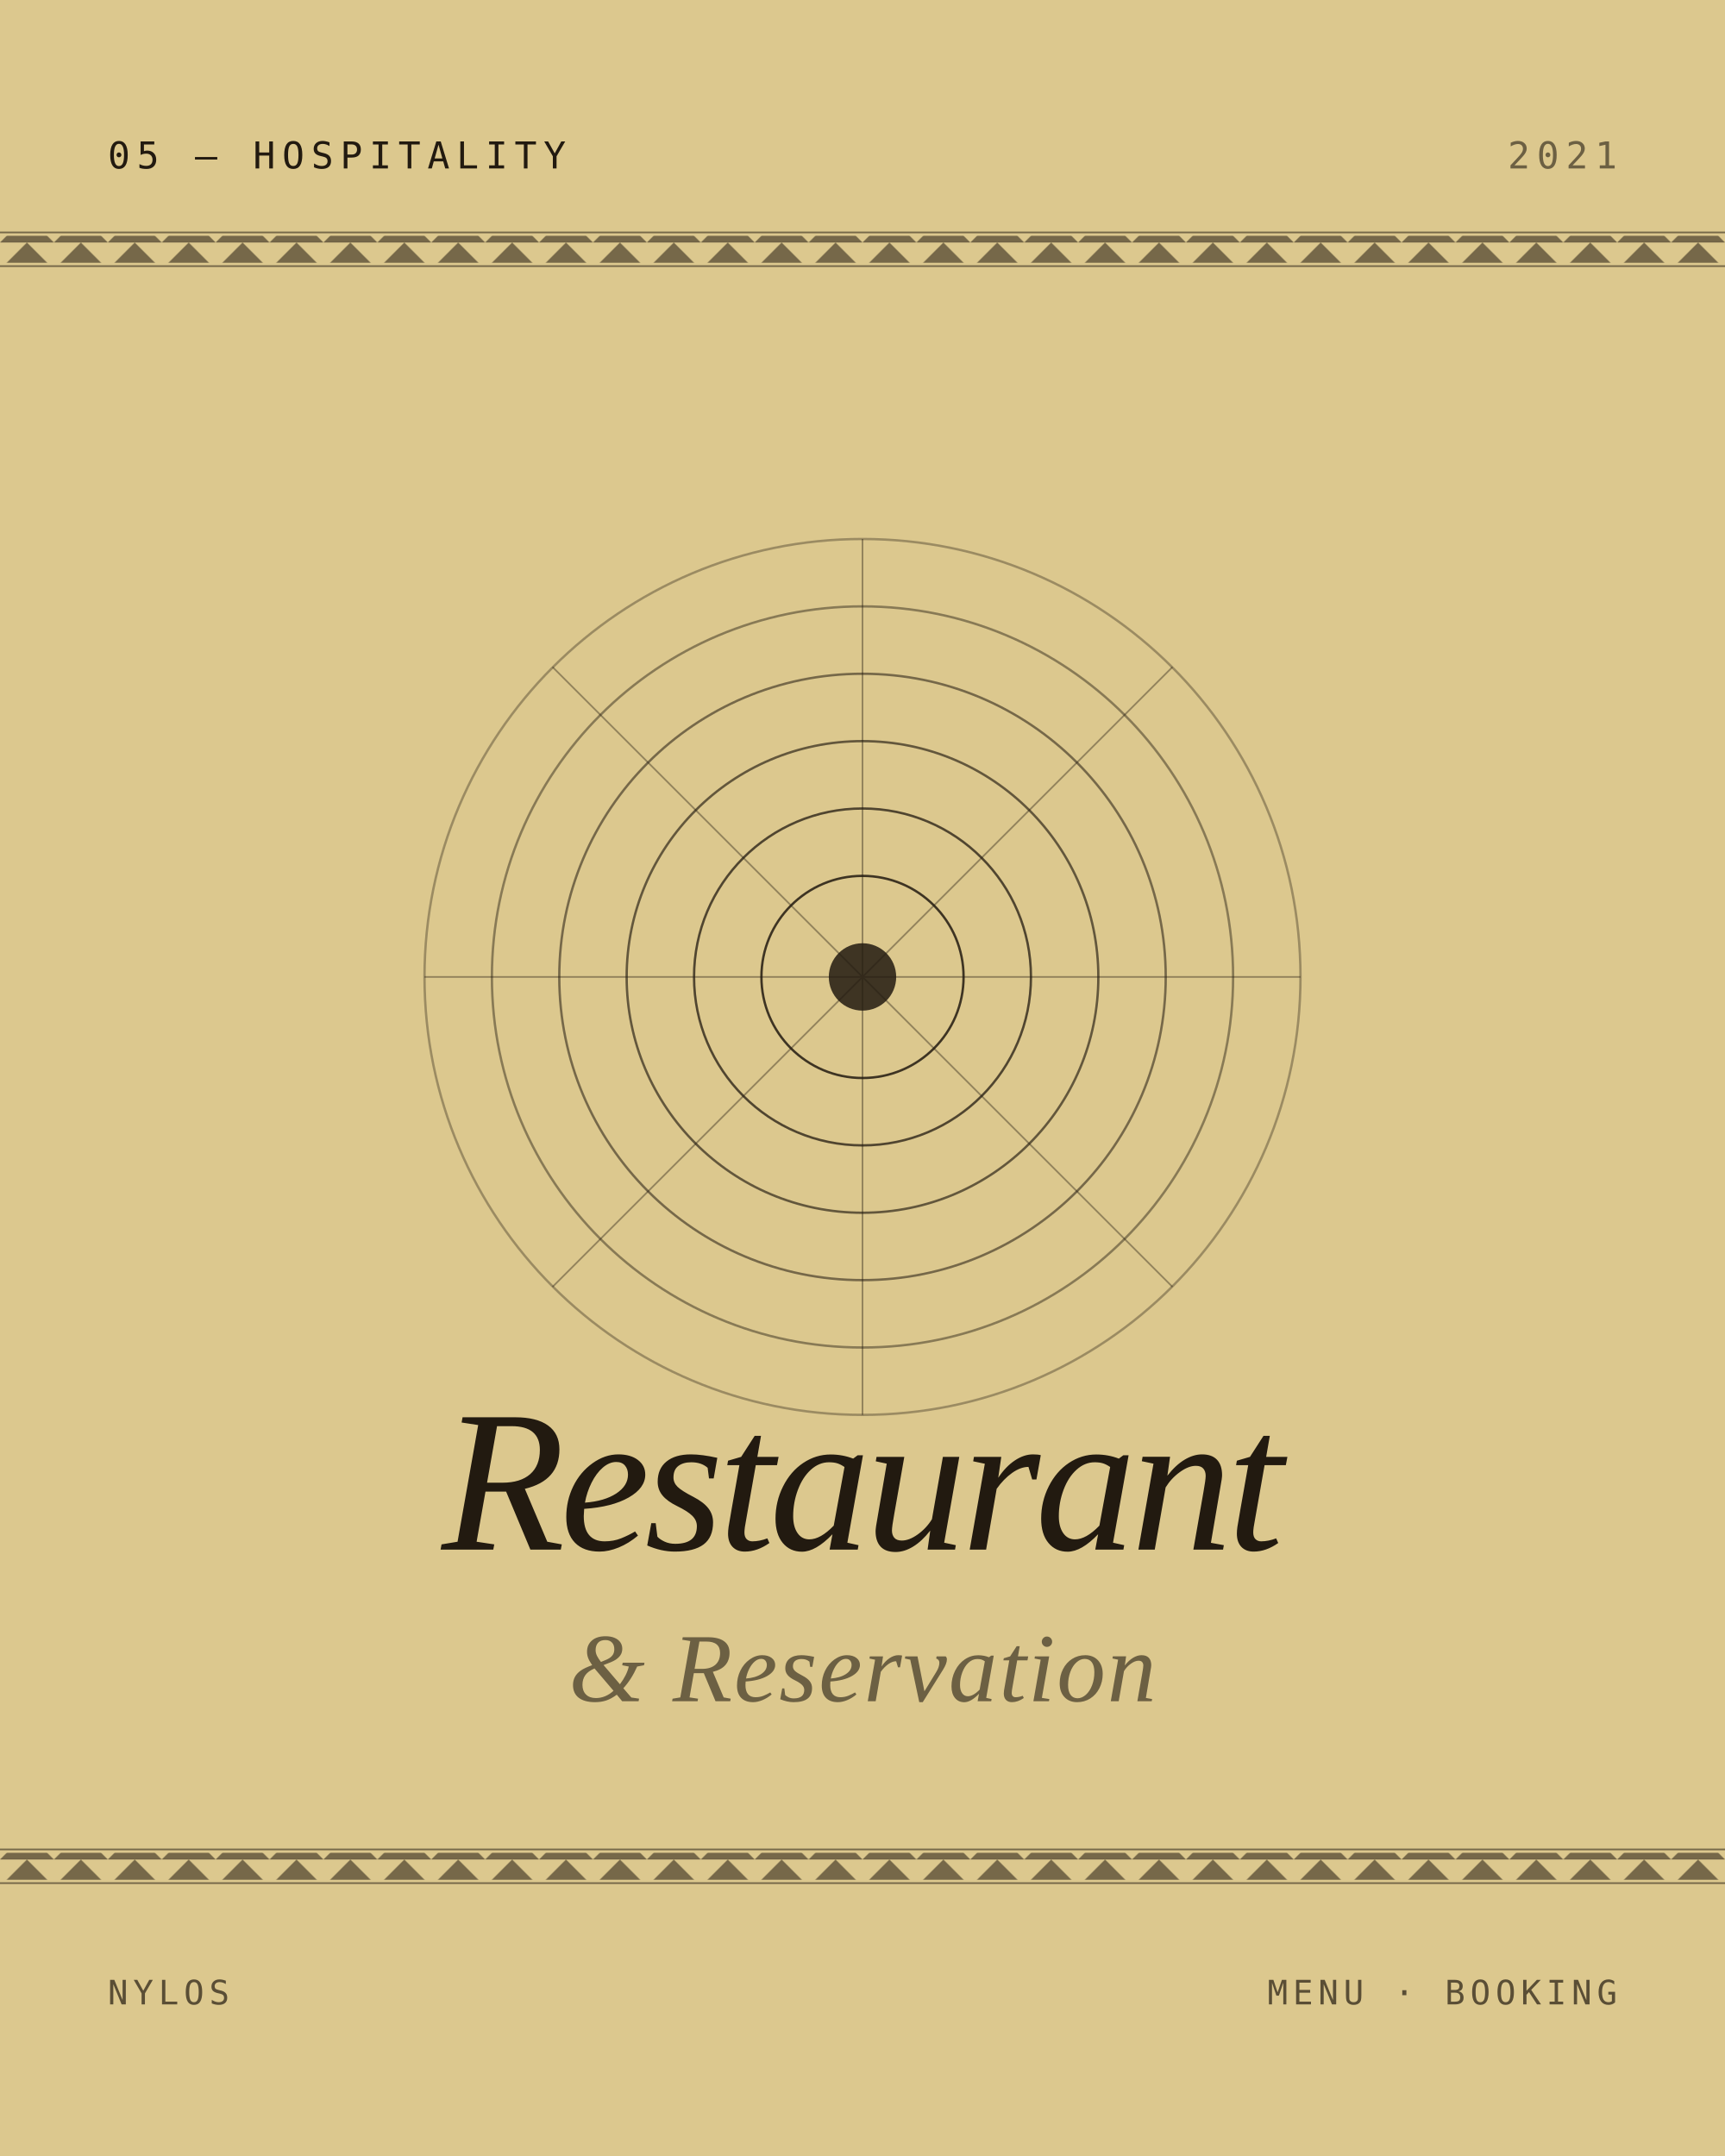
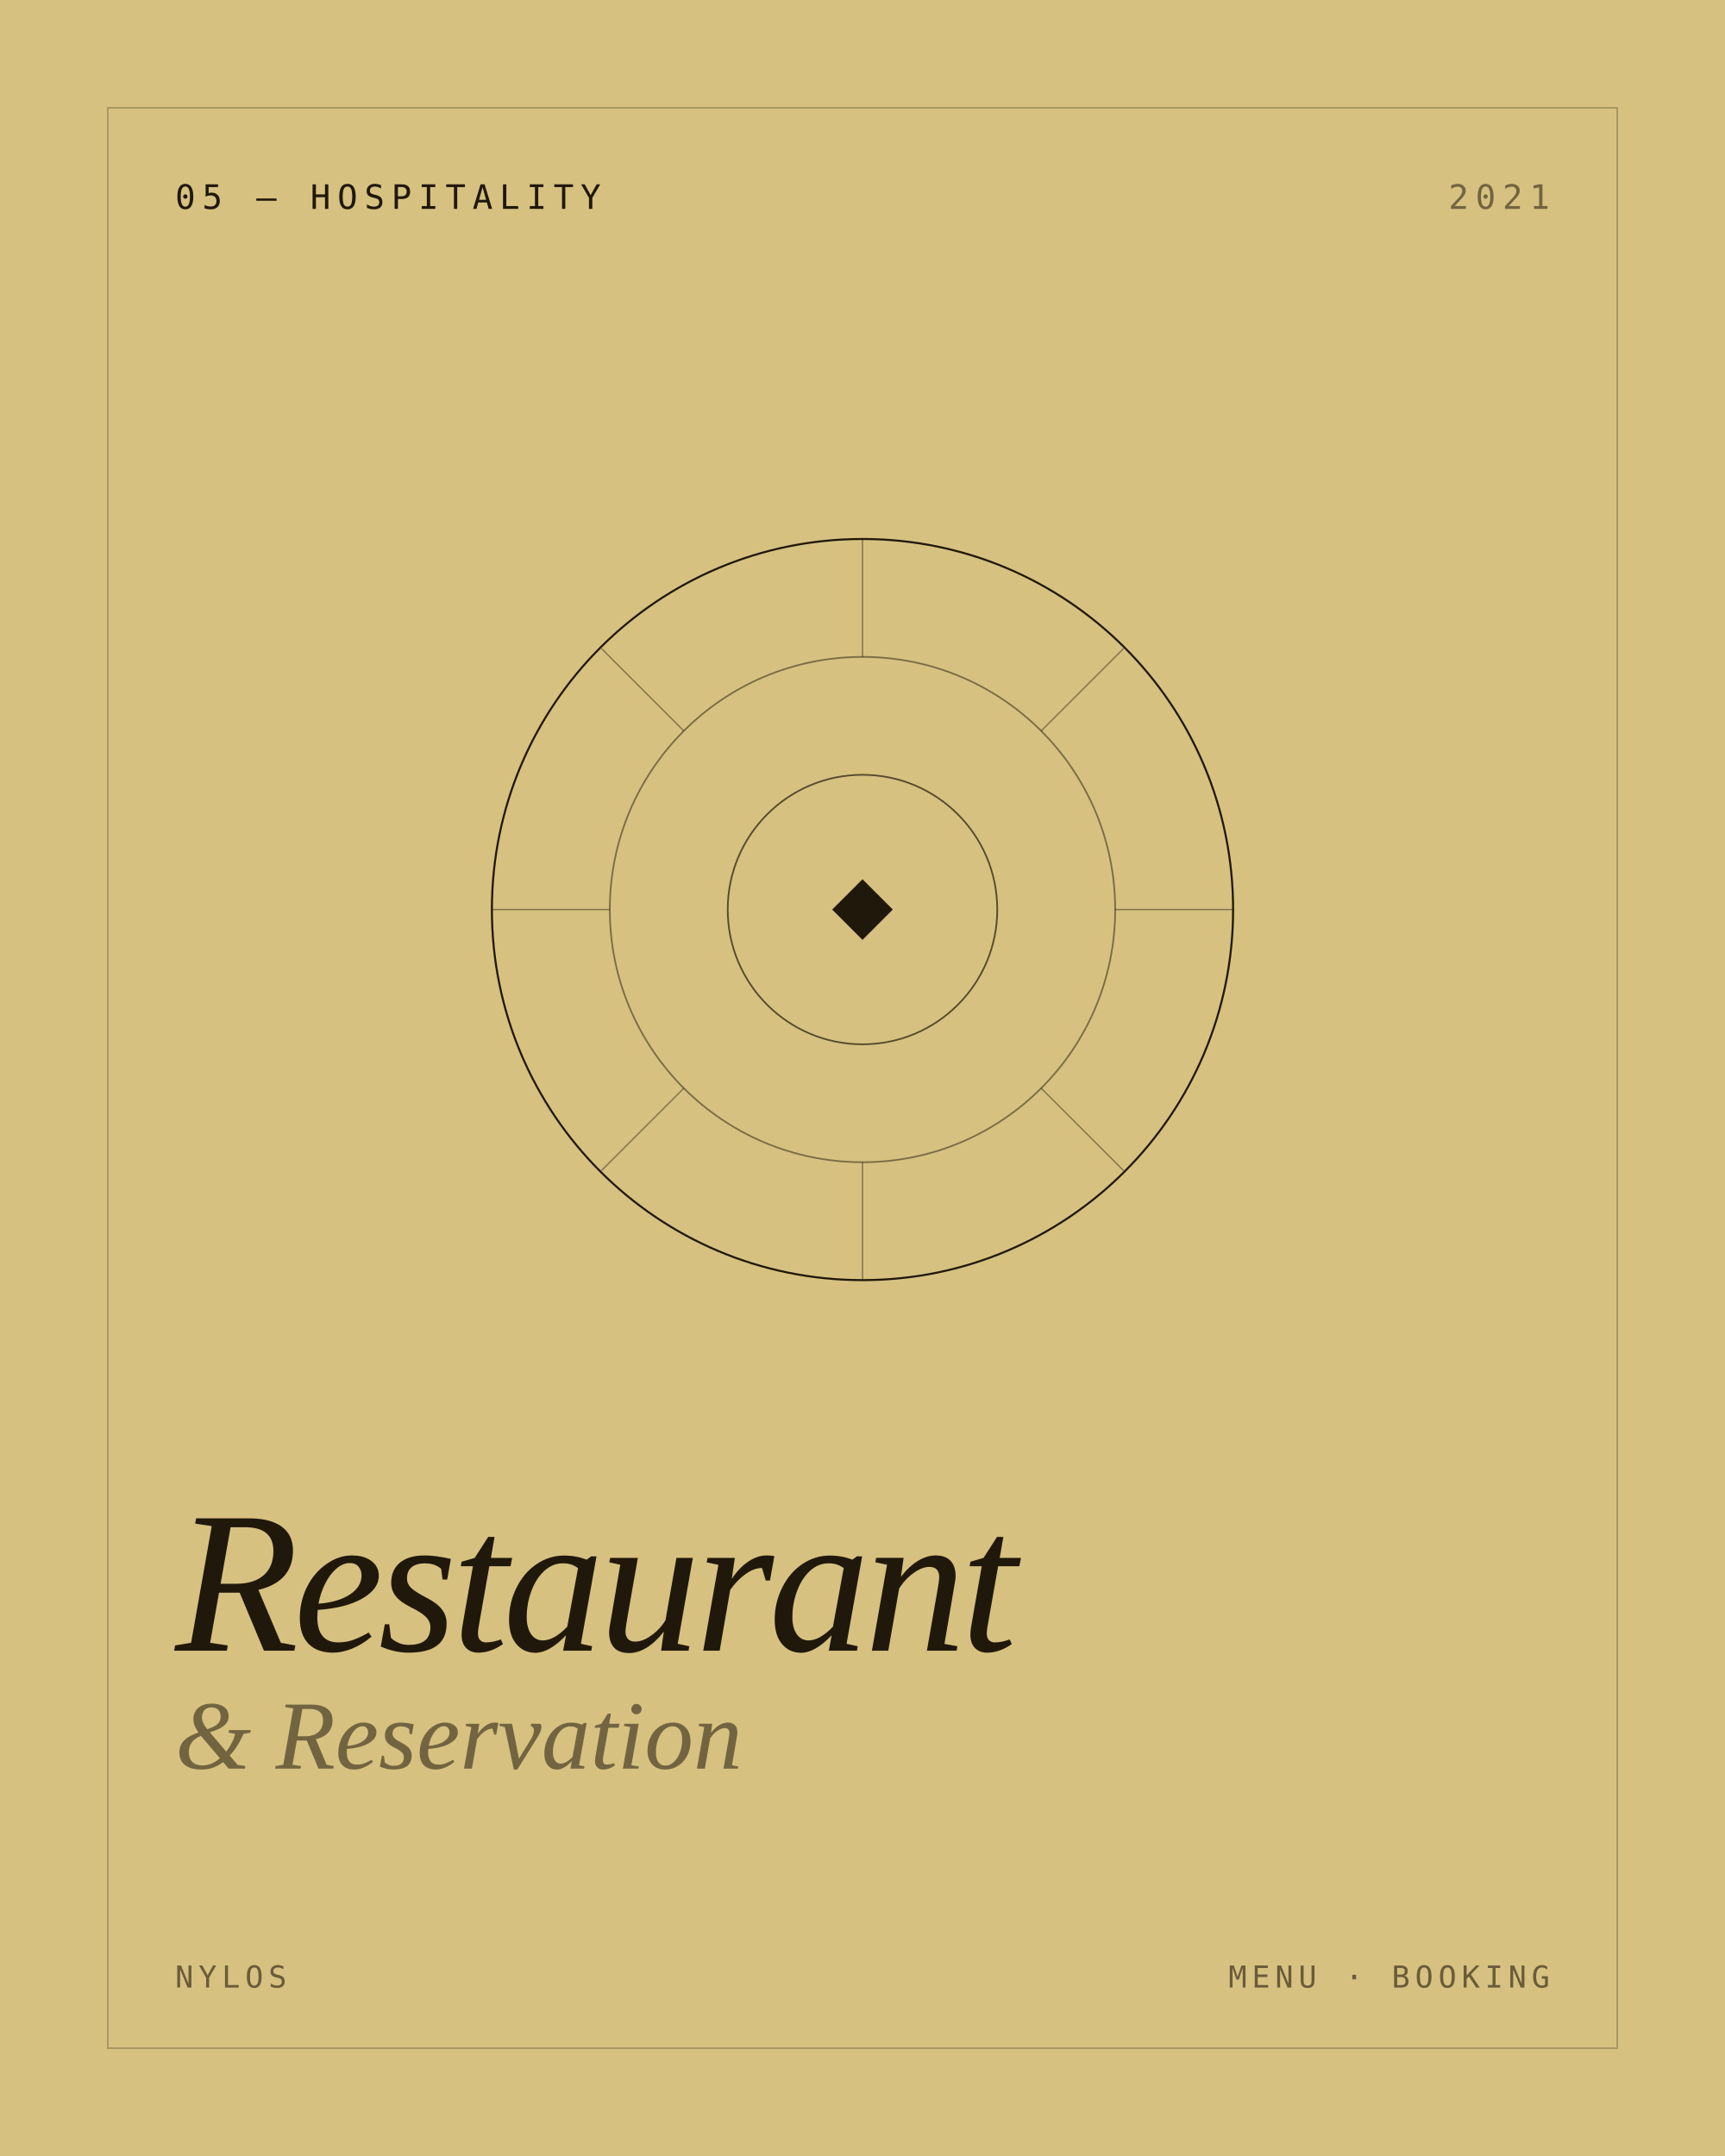
<svg xmlns="http://www.w3.org/2000/svg" viewBox="0 0 1024 1280" preserveAspectRatio="xMidYMid slice" role="img" aria-label="Restaurant and Reservation cover">
-   <defs>
-     <pattern id="rs-tibeb" x="0" y="0" width="32" height="16" patternUnits="userSpaceOnUse">
-       <polygon points="0,16 16,0 32,16" fill="#221a10" opacity="0.55" />
-     </pattern>
-   </defs>
-   <rect width="1024" height="1280" fill="#dcc88e" />
-   <line x1="0" y1="138" x2="1024" y2="138" stroke="#221a10" stroke-width="1" opacity="0.55" />
-   <rect x="0" y="140" width="1024" height="16" fill="url(#rs-tibeb)" />
-   <line x1="0" y1="158" x2="1024" y2="158" stroke="#221a10" stroke-width="1" opacity="0.55" />
-   <g fill="#221a10" font-family="ui-monospace, SFMono-Regular, Menlo, Consolas, monospace">
-     <text x="64" y="100" font-size="22" letter-spacing="4">05 — HOSPITALITY</text>
-     <text x="960" y="100" text-anchor="end" font-size="22" letter-spacing="4" opacity="0.6">2021</text>
+   <rect width="1024" height="1280" fill="#d6c180" />
+   <rect x="64" y="64" width="896" height="1152" fill="none" stroke="#21180c" stroke-width="1" opacity="0.25" />
+   <g fill="#21180c" font-family="ui-monospace, SFMono-Regular, Menlo, Consolas, monospace">
+     <text x="104" y="124" font-size="20" letter-spacing="4">05 — HOSPITALITY</text>
+     <text x="920" y="124" text-anchor="end" font-size="20" letter-spacing="4" opacity="0.55">2021</text>
  </g>
-   <g transform="translate(512 580)" fill="none" stroke="#221a10">
-     <circle r="260" stroke-width="1.4" opacity="0.35" />
-     <circle r="220" stroke-width="1.4" opacity="0.45" />
-     <circle r="180" stroke-width="1.4" opacity="0.55" />
-     <circle r="140" stroke-width="1.4" opacity="0.65" />
-     <circle r="100" stroke-width="1.4" opacity="0.75" />
-     <circle r="60" stroke-width="1.4" opacity="0.85" />
-     <circle r="20" fill="#221a10" stroke="none" opacity="0.85" />
-     <g stroke-width="1" opacity="0.4">
-       <line x1="0" y1="-260" x2="0" y2="260" />
-       <line x1="-260" y1="0" x2="260" y2="0" />
-       <line x1="-184" y1="-184" x2="184" y2="184" />
-       <line x1="-184" y1="184" x2="184" y2="-184" />
+   <g transform="translate(512 540)" fill="none" stroke="#21180c">
+     <circle r="220" stroke-width="1.2" />
+     <circle r="150" stroke-width="1" opacity="0.5" />
+     <circle r="80" stroke-width="1" opacity="0.7" />
+     <g stroke-width="0.8" opacity="0.45">
+       <line x1="0" y1="-220" x2="0" y2="-150" />
+       <line x1="0" y1="150" x2="0" y2="220" />
+       <line x1="-220" y1="0" x2="-150" y2="0" />
+       <line x1="150" y1="0" x2="220" y2="0" />
+       <line x1="-155" y1="-155" x2="-106" y2="-106" />
+       <line x1="106" y1="-106" x2="155" y2="-155" />
+       <line x1="-155" y1="155" x2="-106" y2="106" />
+       <line x1="106" y1="106" x2="155" y2="155" />
    </g>
+     <polygon points="0,-18 18,0 0,18 -18,0" fill="#21180c" stroke="none" />
  </g>
-   <g fill="#221a10" font-family="Georgia, Cambria, 'Times New Roman', serif" font-style="italic">
-     <text x="512" y="920" text-anchor="middle" font-size="120" letter-spacing="-3">Restaurant</text>
-     <text x="512" y="1010" text-anchor="middle" font-size="58" letter-spacing="1" opacity="0.6">&amp; Reservation</text>
+   <g fill="#21180c" font-family="Georgia, Cambria, 'Times New Roman', serif" font-style="italic">
+     <text x="104" y="980" font-size="120" letter-spacing="-3">Restaurant</text>
+     <text x="104" y="1050" font-size="58" letter-spacing="0" opacity="0.55">&amp; Reservation</text>
  </g>
-   <line x1="0" y1="1098" x2="1024" y2="1098" stroke="#221a10" stroke-width="1" opacity="0.55" />
-   <rect x="0" y="1100" width="1024" height="16" fill="url(#rs-tibeb)" />
-   <line x1="0" y1="1118" x2="1024" y2="1118" stroke="#221a10" stroke-width="1" opacity="0.55" />
-   <g fill="#221a10" font-family="ui-monospace, SFMono-Regular, Menlo, Consolas, monospace">
-     <text x="64" y="1190" font-size="20" letter-spacing="3" opacity="0.7">NYLOS</text>
-     <text x="960" y="1190" text-anchor="end" font-size="20" letter-spacing="3" opacity="0.7">MENU · BOOKING</text>
+   <g fill="#21180c" font-family="ui-monospace, SFMono-Regular, Menlo, Consolas, monospace">
+     <text x="104" y="1180" font-size="18" letter-spacing="3" opacity="0.6">NYLOS</text>
+     <text x="920" y="1180" text-anchor="end" font-size="18" letter-spacing="3" opacity="0.6">MENU · BOOKING</text>
  </g>
</svg>
